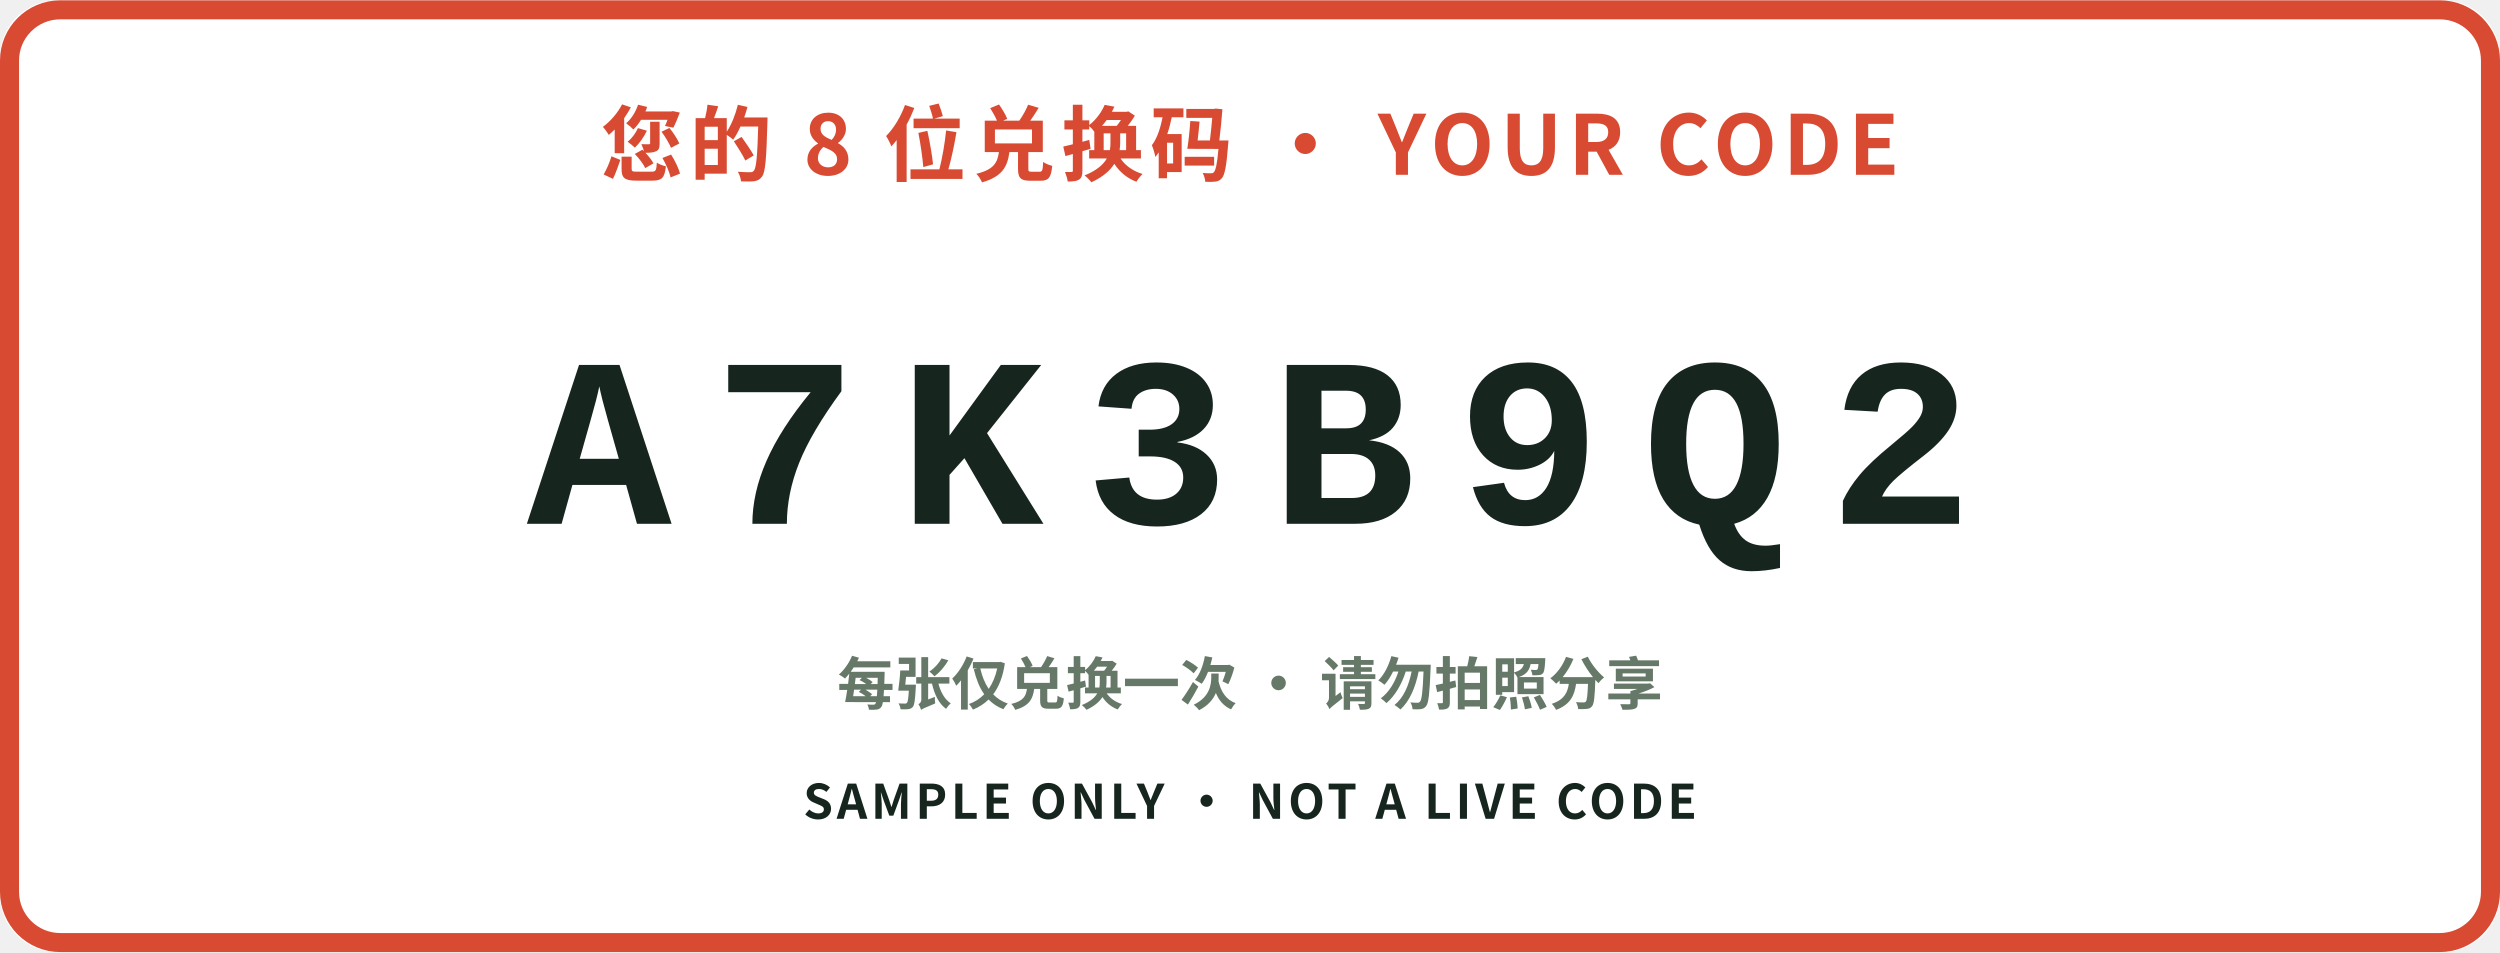
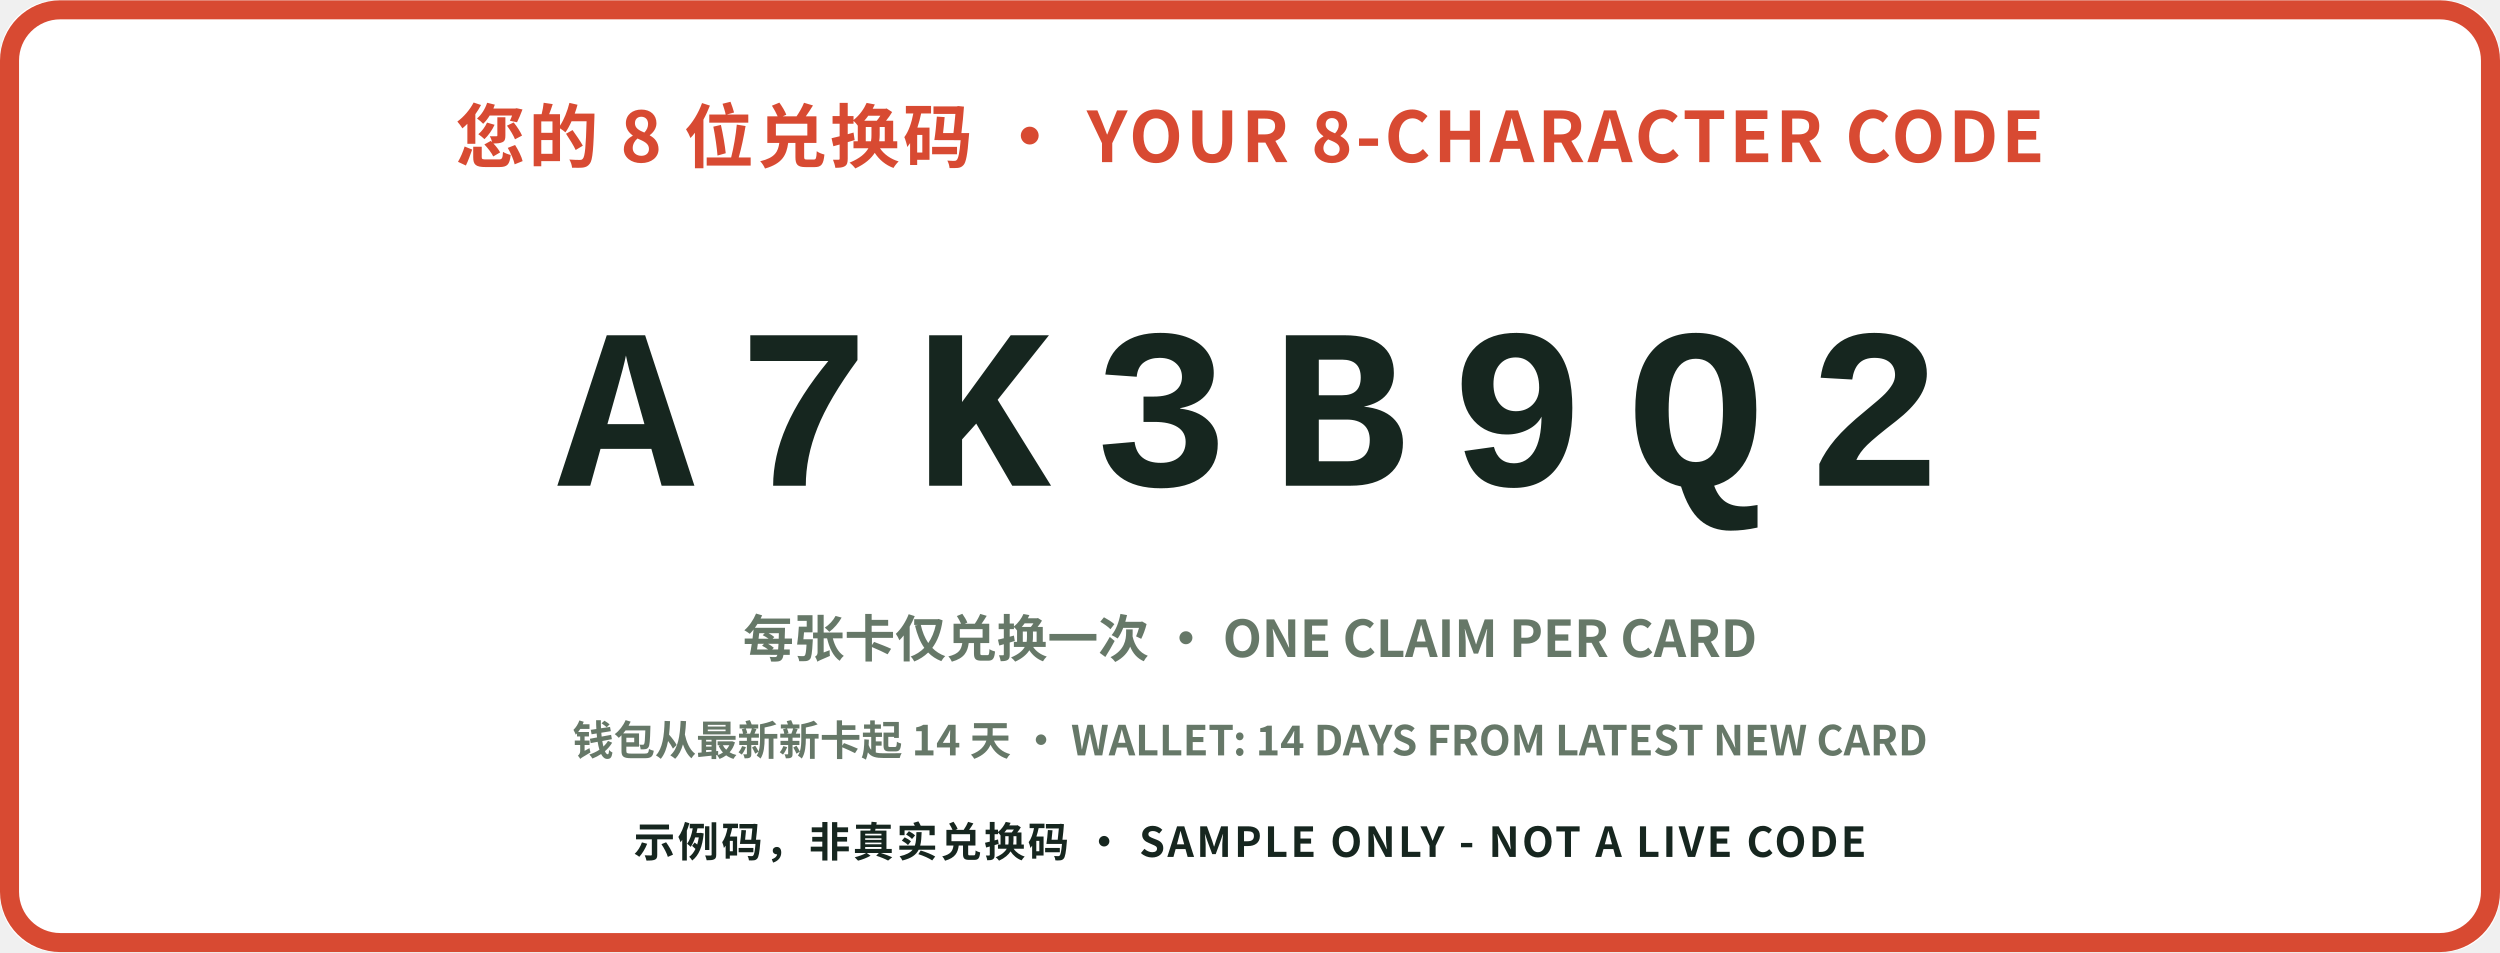
<svg xmlns="http://www.w3.org/2000/svg" role="img" aria-labelledby="label-title label-description" width="2.625in" height="1in" viewBox="0 0 788 300">
  <rect width="788" height="300" rx="18" fill="#FFFFFF" />
  <rect x="3" y="3" width="782" height="294" rx="16" fill="none" stroke="#D84A32" stroke-width="6" />
-   <text x="394" y="55" text-anchor="middle" fill="#D84A32" font-family="-apple-system, BlinkMacSystemFont, PingFang SC, Hiragino Sans GB, Noto Sans CJK SC, Helvetica, Arial, sans-serif" font-size="26" font-weight="900" letter-spacing="2">您的 8 位兑换码 · YOUR CODE</text>
-   <text x="394" y="165" text-anchor="middle" fill="#16261F" font-family="SFMono-Regular, Menlo, Monaco, Consolas, Liberation Mono, monospace" font-size="76" font-weight="900" letter-spacing="13">A7K3B9Q2</text>
-   <text x="394" y="222" text-anchor="middle" fill="#667868" font-family="-apple-system, BlinkMacSystemFont, PingFang SC, Hiragino Sans GB, Noto Sans CJK SC, Helvetica, Arial, sans-serif" font-size="18" font-weight="800">每张仅兑换一次 · 请勿拍照分享</text>
-   <text x="394" y="258" text-anchor="middle" fill="#16261F" font-family="-apple-system, BlinkMacSystemFont, PingFang SC, Hiragino Sans GB, Noto Sans CJK SC, Helvetica, Arial, sans-serif" font-size="15" font-weight="800" letter-spacing="1.2">SAMPLE ONLY · NOT A LIVE CODE</text>
+   <text x="394" y="51" text-anchor="middle" fill="#D84A32" font-family="-apple-system, BlinkMacSystemFont, PingFang SC, Hiragino Sans GB, Noto Sans CJK SC, Helvetica, Arial, sans-serif" font-size="22" font-weight="900" letter-spacing="1">您的 8 位兑换码 · YOUR 8-CHARACTER CODE</text>
+   <text x="394" y="153" text-anchor="middle" fill="#16261F" font-family="SFMono-Regular, Menlo, Monaco, Consolas, Liberation Mono, monospace" font-size="72" font-weight="900" letter-spacing="13">A7K3B9Q2</text>
+   <text x="394" y="207" text-anchor="middle" fill="#667868" font-family="-apple-system, BlinkMacSystemFont, PingFang SC, Hiragino Sans GB, Noto Sans CJK SC, Helvetica, Arial, sans-serif" font-size="16" font-weight="800">每张卡仅兑换一次 · ONE CLAIM PER CARD</text>
+   <text x="394" y="238" text-anchor="middle" fill="#667868" font-family="-apple-system, BlinkMacSystemFont, PingFang SC, Hiragino Sans GB, Noto Sans CJK SC, Helvetica, Arial, sans-serif" font-size="13" font-weight="800">钱包从最新新卡起 14 天 · WALLET: 14 DAYS FROM LATEST NEW CARD</text>
+   <text x="394" y="270" text-anchor="middle" fill="#16261F" font-family="-apple-system, BlinkMacSystemFont, PingFang SC, Hiragino Sans GB, Noto Sans CJK SC, Helvetica, Arial, sans-serif" font-size="13" font-weight="800" letter-spacing="0.8">示例码，非真实兑换码 · SAMPLE ONLY - NOT A LIVE CODE</text>
</svg>
